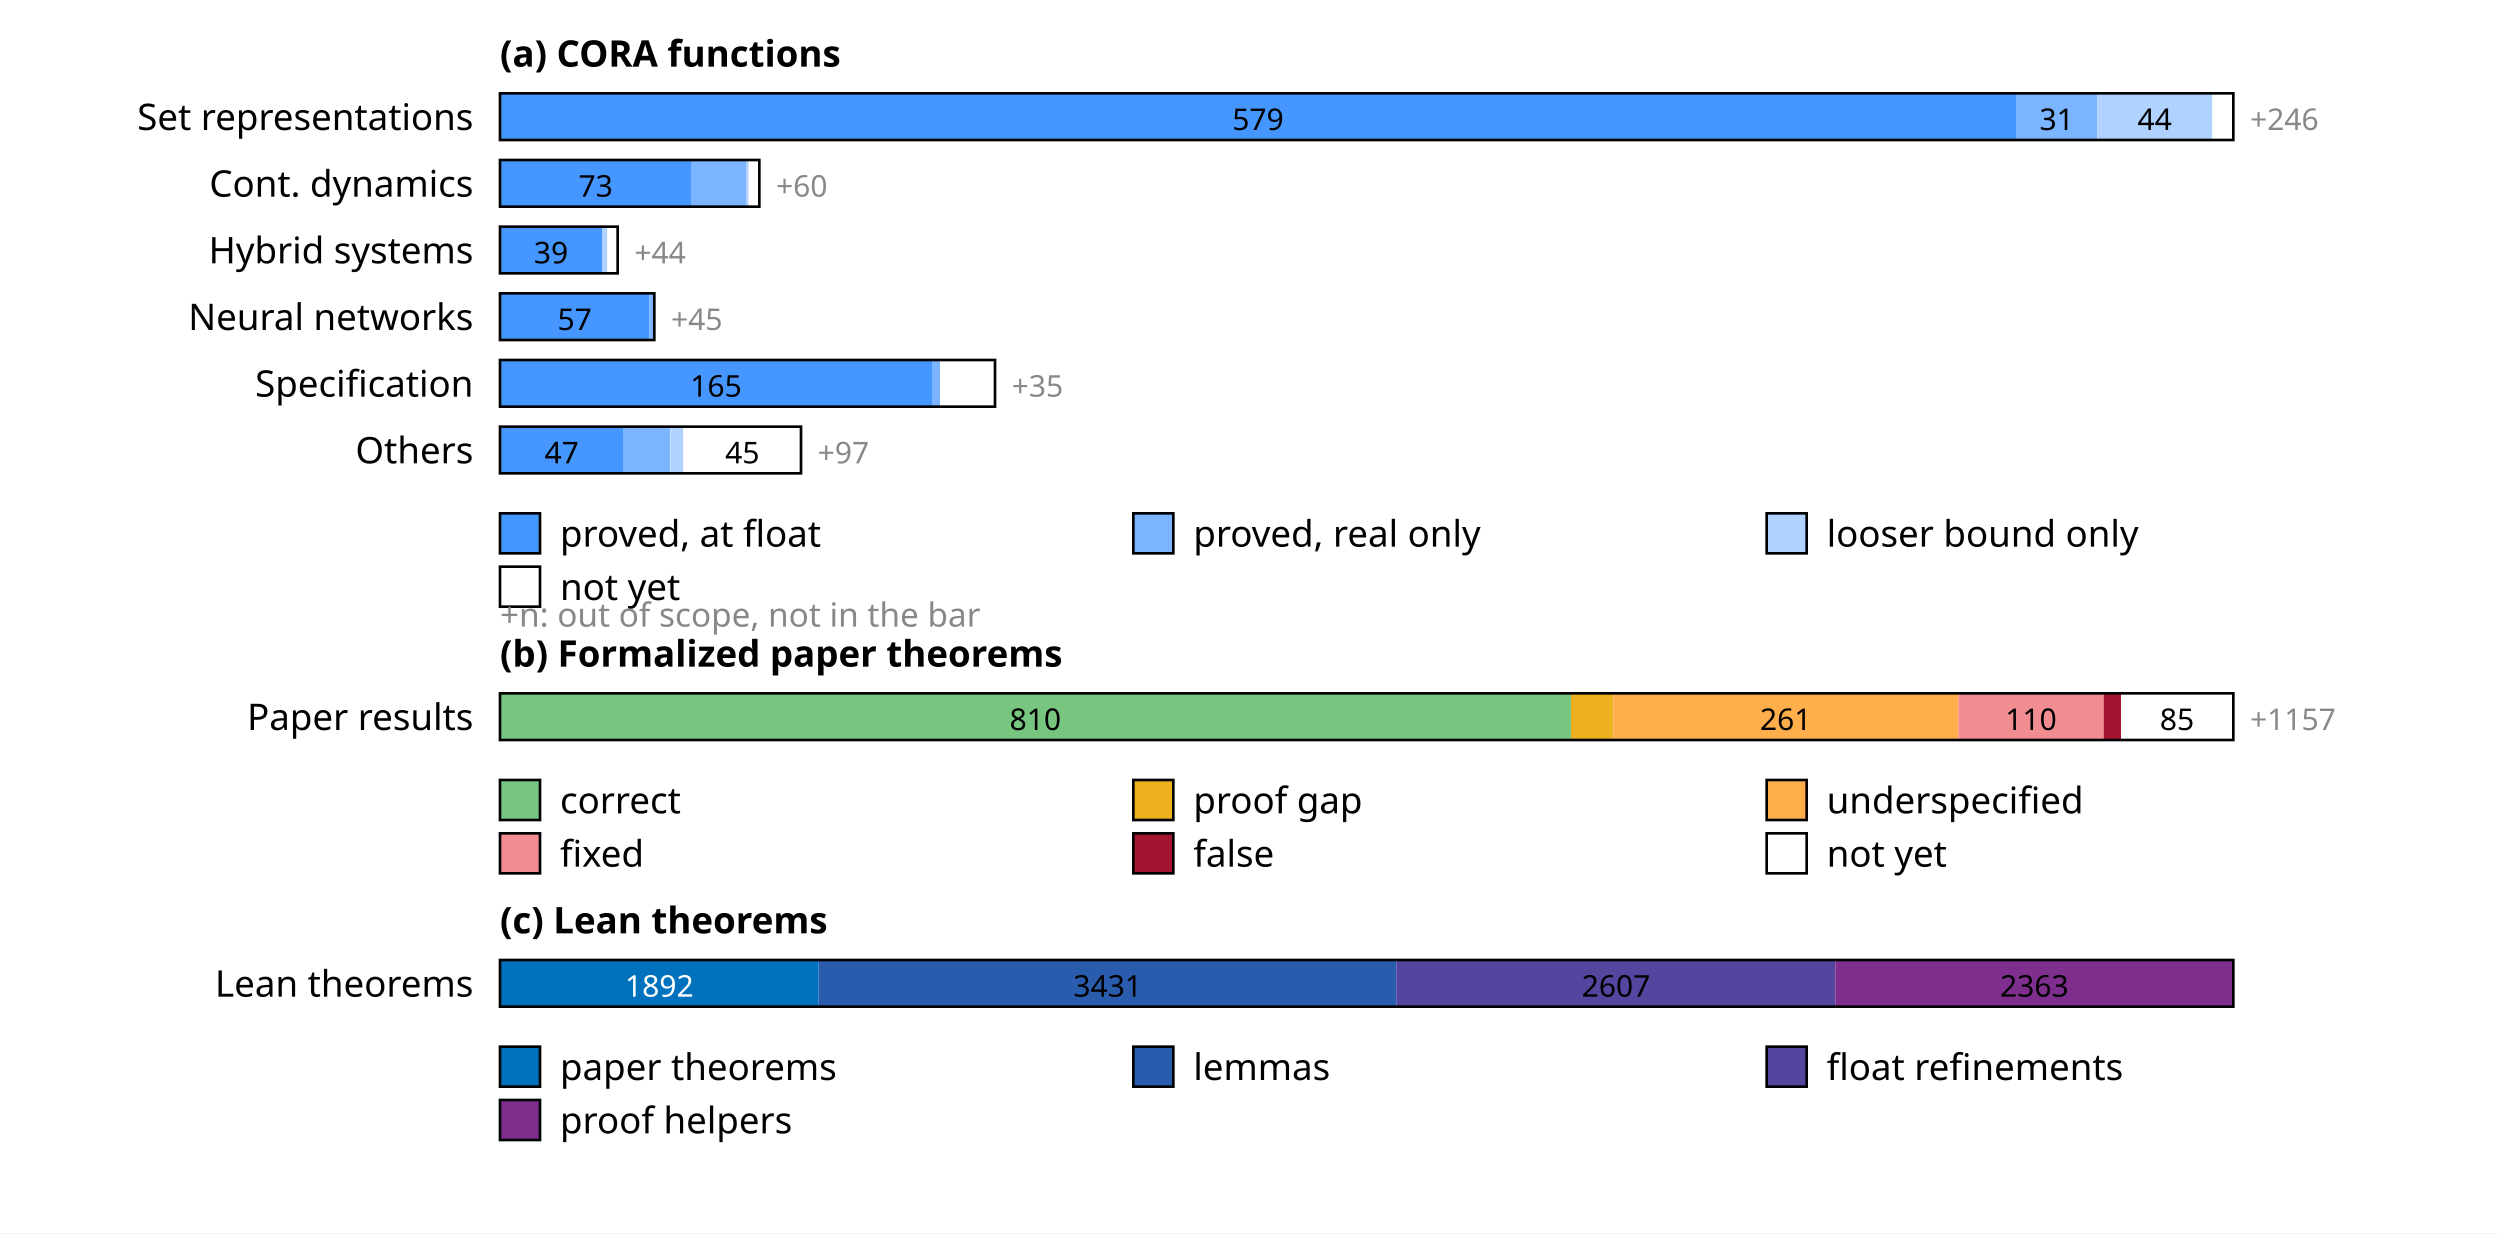
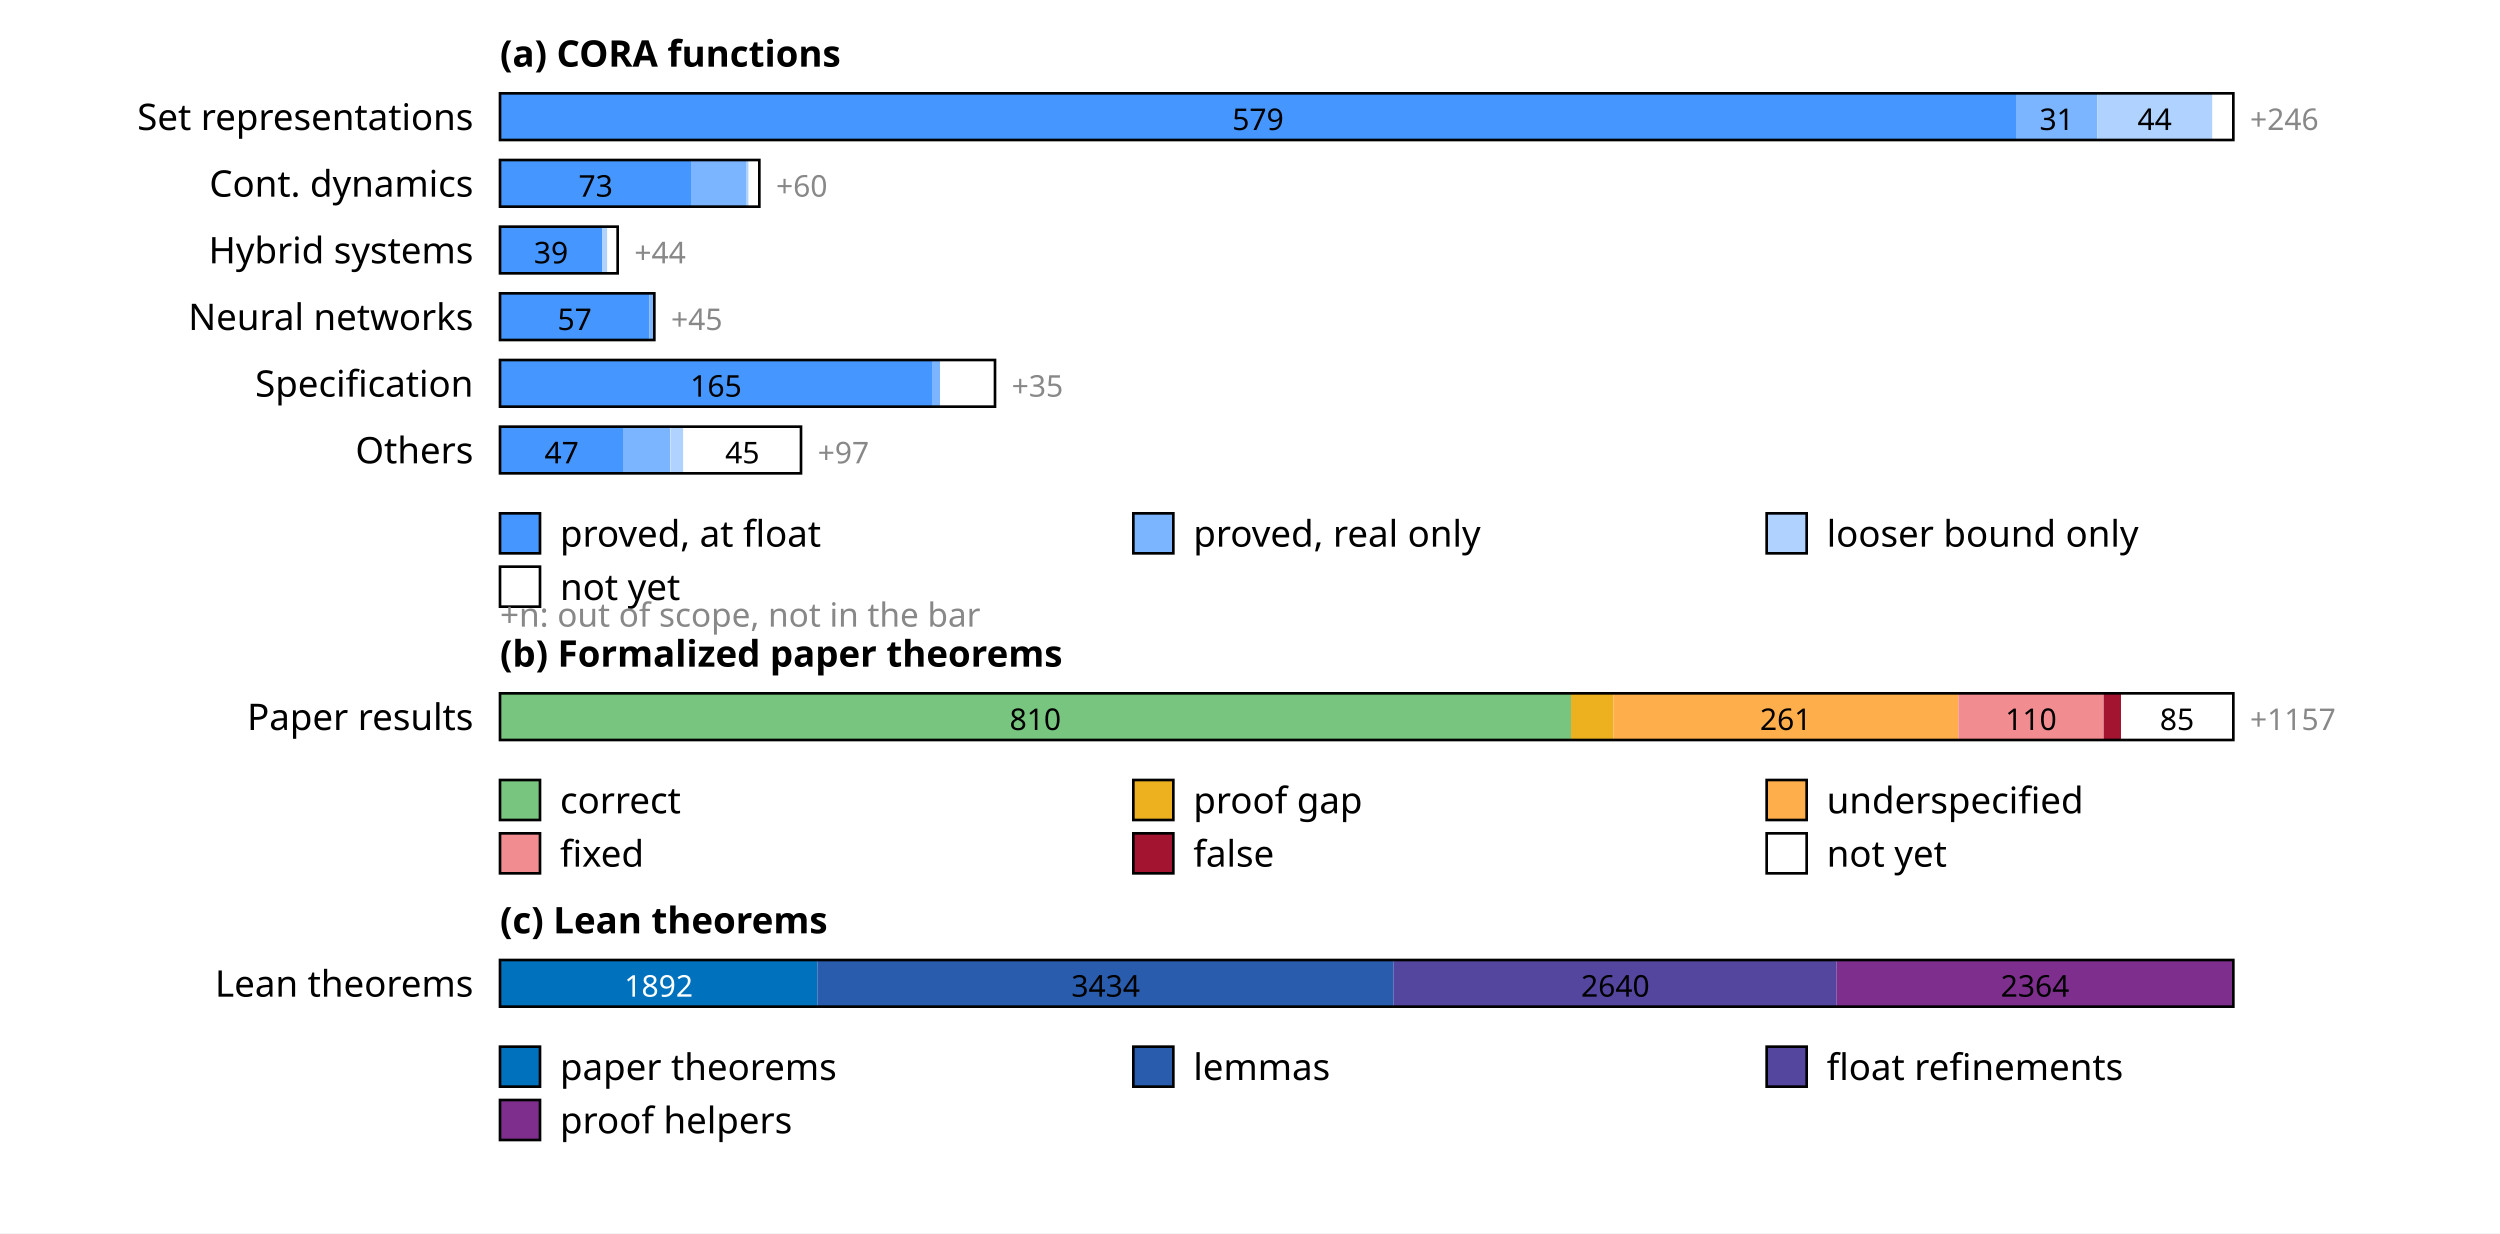
<svg xmlns="http://www.w3.org/2000/svg" width="750" height="370" font-family="sans-serif" font-size="11">
  <rect width="100%" height="100%" fill="white" />
  <text x="150" y="20" font-weight="bold">(a) CORA functions</text>
  <text x="142" y="39" text-anchor="end">Set representations</text>
  <rect x="150.0" y="28" width="454.8" height="14" fill="rgb(69,150,255)" />
  <text x="377.4" y="39" text-anchor="middle" font-size="9" fill="#000">579</text>
  <rect x="604.8" y="28" width="24.4" height="14" fill="rgb(123,180,255)" />
  <text x="617.0" y="39" text-anchor="middle" font-size="9" fill="#000">31</text>
  <rect x="629.2" y="28" width="34.6" height="14" fill="rgb(176,210,255)" />
  <text x="646.4" y="39" text-anchor="middle" font-size="9" fill="#000">44</text>
  <rect x="663.7" y="28" width="6.3" height="14" fill="rgb(255,255,255)" />
  <rect x="150" y="28" width="520.0" height="14" fill="none" stroke="#000" stroke-width="0.8" />
  <text x="675.0" y="39" font-size="9" fill="#888">+246</text>
  <text x="142" y="59" text-anchor="end">Cont. dynamics</text>
  <rect x="150.0" y="48" width="57.3" height="14" fill="rgb(69,150,255)" />
  <text x="178.7" y="59" text-anchor="middle" font-size="9" fill="#000">73</text>
  <rect x="207.3" y="48" width="16.5" height="14" fill="rgb(123,180,255)" />
  <rect x="223.8" y="48" width="0.8" height="14" fill="rgb(176,210,255)" />
  <rect x="224.6" y="48" width="3.1" height="14" fill="rgb(255,255,255)" />
  <rect x="150" y="48" width="77.8" height="14" fill="none" stroke="#000" stroke-width="0.8" />
  <text x="232.8" y="59" font-size="9" fill="#888">+60</text>
  <text x="142" y="79" text-anchor="end">Hybrid systems</text>
  <rect x="150.0" y="68" width="30.6" height="14" fill="rgb(69,150,255)" />
  <text x="165.3" y="79" text-anchor="middle" font-size="9" fill="#000">39</text>
  <rect x="180.6" y="68" width="1.6" height="14" fill="rgb(176,210,255)" />
  <rect x="182.2" y="68" width="3.1" height="14" fill="rgb(255,255,255)" />
  <rect x="150" y="68" width="35.3" height="14" fill="none" stroke="#000" stroke-width="0.8" />
  <text x="190.3" y="79" font-size="9" fill="#888">+44</text>
  <text x="142" y="99" text-anchor="end">Neural networks</text>
  <rect x="150.0" y="88" width="44.8" height="14" fill="rgb(69,150,255)" />
  <text x="172.4" y="99" text-anchor="middle" font-size="9" fill="#000">57</text>
  <rect x="194.8" y="88" width="1.6" height="14" fill="rgb(123,180,255)" />
  <rect x="150" y="88" width="46.3" height="14" fill="none" stroke="#000" stroke-width="0.8" />
  <text x="201.3" y="99" font-size="9" fill="#888">+45</text>
  <text x="142" y="119" text-anchor="end">Specification</text>
  <rect x="150.0" y="108" width="129.6" height="14" fill="rgb(69,150,255)" />
  <text x="214.8" y="119" text-anchor="middle" font-size="9" fill="#000">165</text>
  <rect x="279.6" y="108" width="2.4" height="14" fill="rgb(123,180,255)" />
  <rect x="282.0" y="108" width="16.5" height="14" fill="rgb(255,255,255)" />
  <rect x="150" y="108" width="148.5" height="14" fill="none" stroke="#000" stroke-width="0.8" />
  <text x="303.5" y="119" font-size="9" fill="#888">+35</text>
  <text x="142" y="139" text-anchor="end">Others</text>
  <rect x="150.0" y="128" width="36.9" height="14" fill="rgb(69,150,255)" />
  <text x="168.5" y="139" text-anchor="middle" font-size="9" fill="#000">47</text>
  <rect x="186.9" y="128" width="14.1" height="14" fill="rgb(123,180,255)" />
  <rect x="201.1" y="128" width="3.9" height="14" fill="rgb(176,210,255)" />
  <rect x="205.0" y="128" width="35.3" height="14" fill="rgb(255,255,255)" />
  <text x="222.7" y="139" text-anchor="middle" font-size="9" fill="#000">45</text>
  <rect x="150" y="128" width="90.3" height="14" fill="none" stroke="#000" stroke-width="0.8" />
  <text x="245.3" y="139" font-size="9" fill="#888">+97</text>
  <rect x="150" y="154" width="12" height="12" fill="rgb(69,150,255)" stroke="#000" stroke-width="0.8" />
  <text x="168" y="164">proved, at float</text>
  <rect x="340" y="154" width="12" height="12" fill="rgb(123,180,255)" stroke="#000" stroke-width="0.8" />
  <text x="358" y="164">proved, real only</text>
  <rect x="530" y="154" width="12" height="12" fill="rgb(176,210,255)" stroke="#000" stroke-width="0.8" />
  <text x="548" y="164">looser bound only</text>
  <rect x="150" y="170" width="12" height="12" fill="rgb(255,255,255)" stroke="#000" stroke-width="0.8" />
  <text x="168" y="180">not yet</text>
  <text x="150" y="188" font-size="10" fill="#888">+n: out of scope, not in the bar</text>
  <text x="150" y="200" font-weight="bold">(b) Formalized paper theorems</text>
  <text x="142" y="219" text-anchor="end">Paper results</text>
  <rect x="150.0" y="208" width="321.3" height="14" fill="rgb(120,197,127)" />
  <text x="310.6" y="219" text-anchor="middle" font-size="9" fill="#000">810</text>
  <rect x="471.3" y="208" width="12.7" height="14" fill="rgb(237,177,32)" />
  <rect x="484.0" y="208" width="103.5" height="14" fill="rgb(255,174,76)" />
  <text x="535.7" y="219" text-anchor="middle" font-size="9" fill="#000">261</text>
  <rect x="587.5" y="208" width="43.6" height="14" fill="rgb(241,141,145)" />
  <text x="609.3" y="219" text-anchor="middle" font-size="9" fill="#000">110</text>
  <rect x="631.1" y="208" width="5.2" height="14" fill="rgb(162,20,47)" />
  <rect x="636.3" y="208" width="33.7" height="14" fill="rgb(255,255,255)" />
  <text x="653.1" y="219" text-anchor="middle" font-size="9" fill="#000">85</text>
  <rect x="150" y="208" width="520.0" height="14" fill="none" stroke="#000" stroke-width="0.8" />
  <text x="675.0" y="219" font-size="9" fill="#888">+1157</text>
  <rect x="150" y="234" width="12" height="12" fill="rgb(120,197,127)" stroke="#000" stroke-width="0.8" />
  <text x="168" y="244">correct</text>
  <rect x="340" y="234" width="12" height="12" fill="rgb(237,177,32)" stroke="#000" stroke-width="0.8" />
  <text x="358" y="244">proof gap</text>
  <rect x="530" y="234" width="12" height="12" fill="rgb(255,174,76)" stroke="#000" stroke-width="0.8" />
  <text x="548" y="244">underspecified</text>
  <rect x="150" y="250" width="12" height="12" fill="rgb(241,141,145)" stroke="#000" stroke-width="0.8" />
  <text x="168" y="260">fixed</text>
  <rect x="340" y="250" width="12" height="12" fill="rgb(162,20,47)" stroke="#000" stroke-width="0.8" />
  <text x="358" y="260">false</text>
  <rect x="530" y="250" width="12" height="12" fill="rgb(255,255,255)" stroke="#000" stroke-width="0.8" />
  <text x="548" y="260">not yet</text>
  <text x="150" y="280" font-weight="bold">(c) Lean theorems</text>
  <text x="142" y="299" text-anchor="end">Lean theorems</text>
-   <rect x="150.0" y="288" width="95.6" height="14" fill="rgb(0,114,189)" />
-   <text x="197.8" y="299" text-anchor="middle" font-size="9" fill="#fff">1892</text>
-   <rect x="245.6" y="288" width="173.3" height="14" fill="rgb(42,92,173)" />
-   <text x="332.3" y="299" text-anchor="middle" font-size="9" fill="#000">3431</text>
-   <rect x="418.9" y="288" width="131.7" height="14" fill="rgb(84,69,158)" />
-   <text x="484.8" y="299" text-anchor="middle" font-size="9" fill="#000">2607</text>
-   <rect x="550.6" y="288" width="119.4" height="14" fill="rgb(126,47,142)" />
-   <text x="610.3" y="299" text-anchor="middle" font-size="9" fill="#000">2363</text>
+   <rect x="150.0" y="288" width="95.2" height="14" fill="rgb(0,114,189)" />
+   <text x="197.6" y="299" text-anchor="middle" font-size="9" fill="#fff">1892</text>
+   <rect x="245.2" y="288" width="172.9" height="14" fill="rgb(42,92,173)" />
+   <text x="331.7" y="299" text-anchor="middle" font-size="9" fill="#000">3434</text>
+   <rect x="418.1" y="288" width="132.9" height="14" fill="rgb(84,69,158)" />
+   <text x="484.6" y="299" text-anchor="middle" font-size="9" fill="#000">2640</text>
+   <rect x="551.0" y="288" width="119.0" height="14" fill="rgb(126,47,142)" />
+   <text x="610.5" y="299" text-anchor="middle" font-size="9" fill="#000">2364</text>
  <rect x="150" y="288" width="520.0" height="14" fill="none" stroke="#000" stroke-width="0.8" />
  <rect x="150" y="314" width="12" height="12" fill="rgb(0,114,189)" stroke="#000" stroke-width="0.8" />
  <text x="168" y="324">paper theorems</text>
  <rect x="340" y="314" width="12" height="12" fill="rgb(42,92,173)" stroke="#000" stroke-width="0.8" />
  <text x="358" y="324">lemmas</text>
  <rect x="530" y="314" width="12" height="12" fill="rgb(84,69,158)" stroke="#000" stroke-width="0.8" />
  <text x="548" y="324">float refinements</text>
  <rect x="150" y="330" width="12" height="12" fill="rgb(126,47,142)" stroke="#000" stroke-width="0.8" />
  <text x="168" y="340">proof helpers</text>
</svg>
